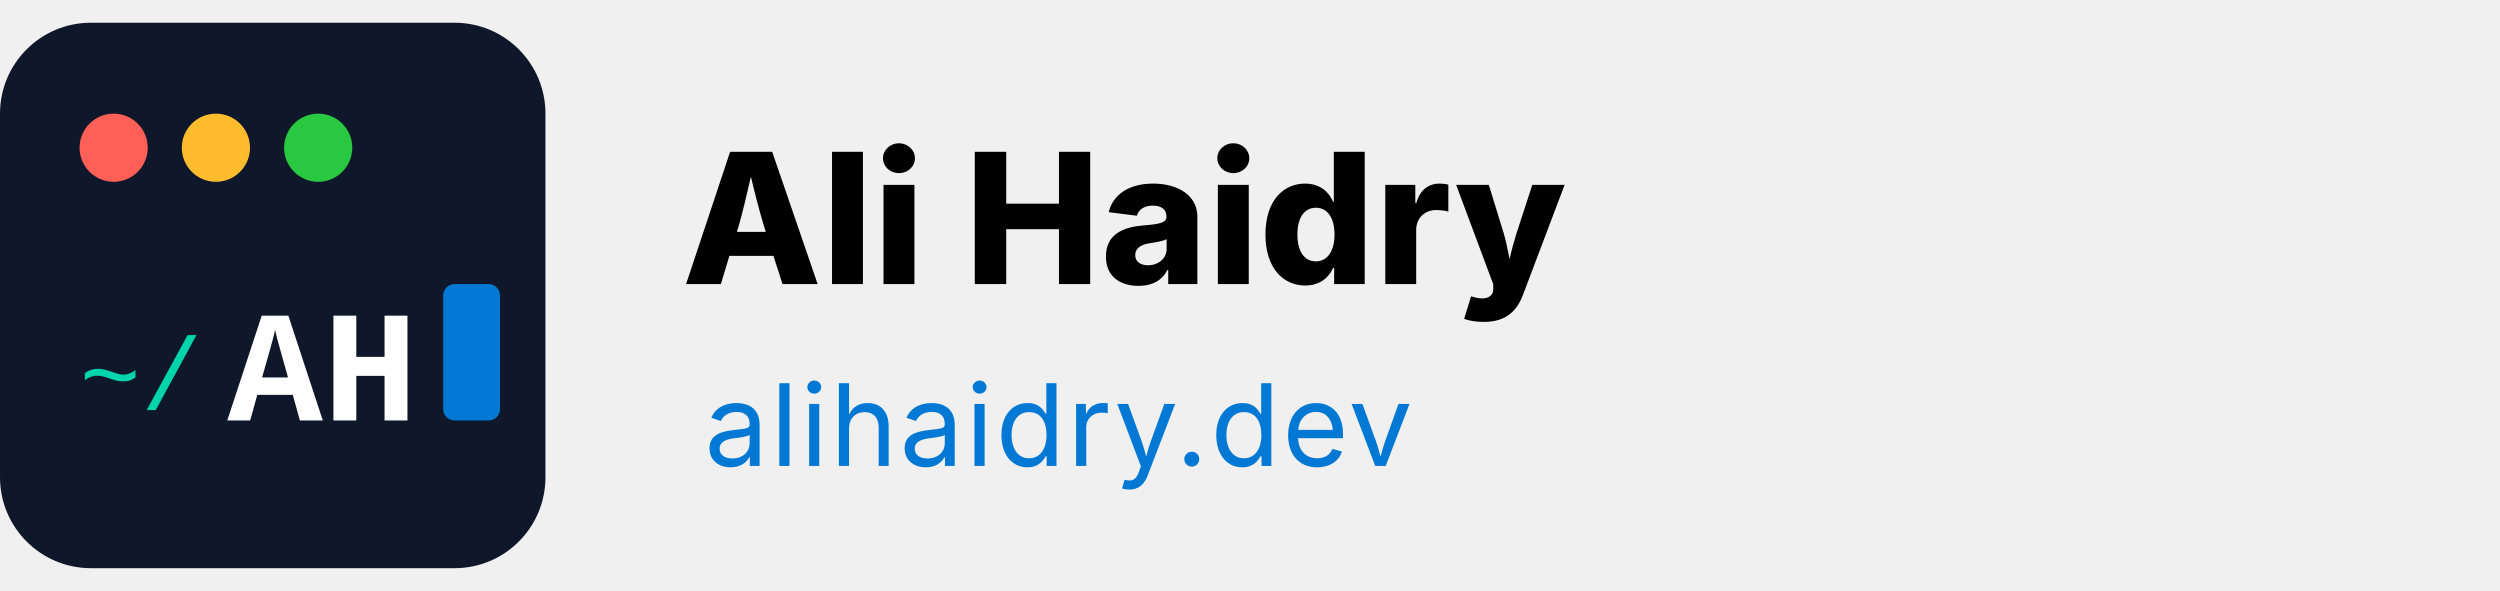
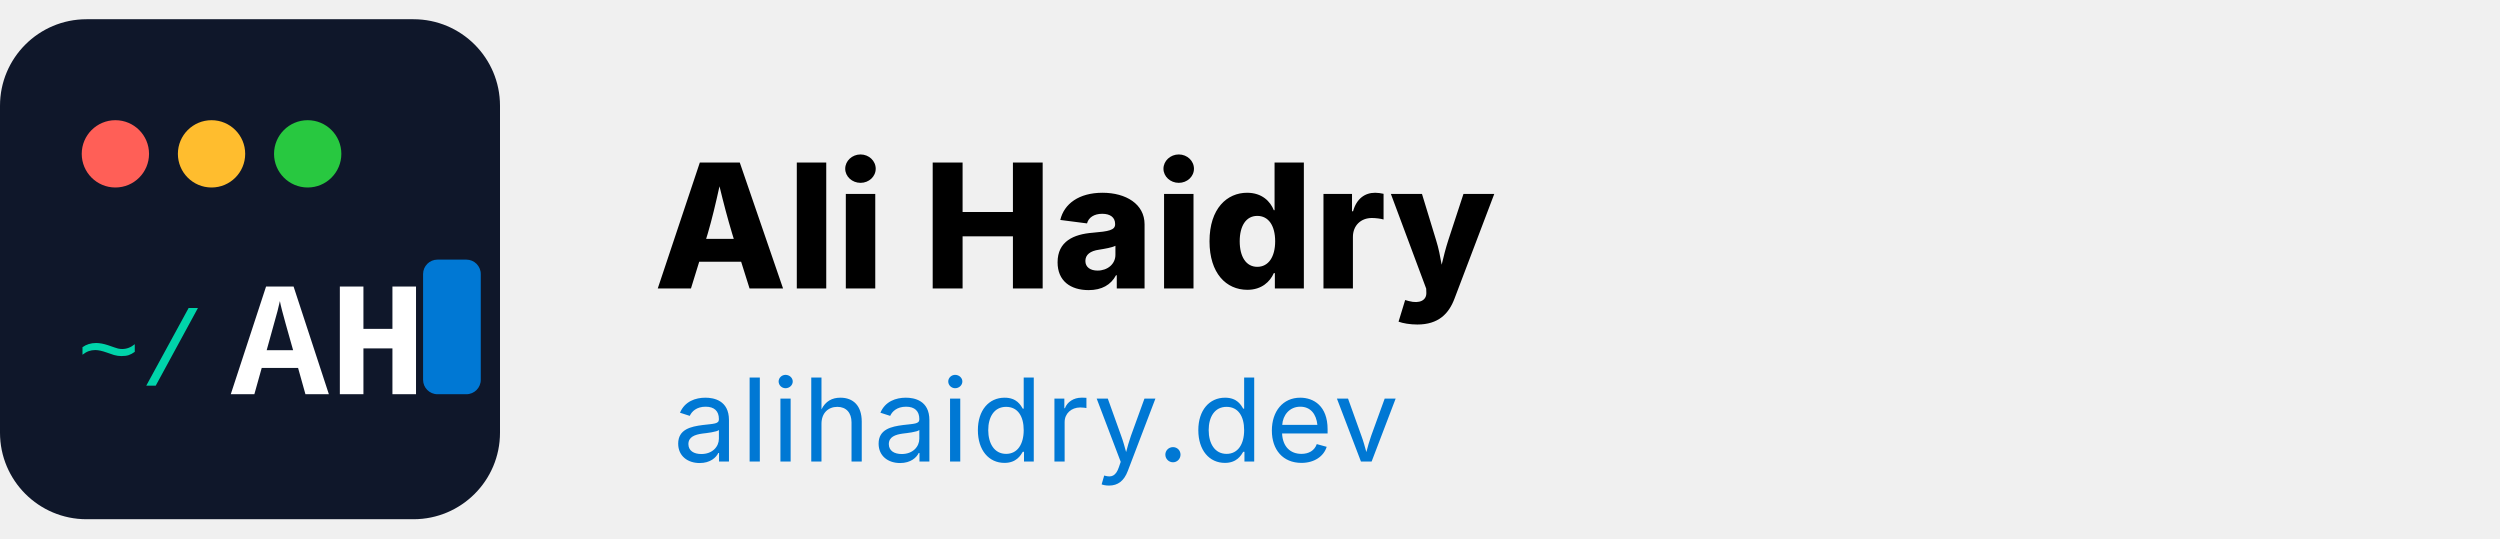
- <svg xmlns="http://www.w3.org/2000/svg" viewBox="0 0 220 52" width="220" height="52" role="img">
-   <rect x="0" y="2" width="48" height="48" rx="8" fill="#0f172a" />
-   <circle cx="10" cy="13" r="3" fill="#ff5f57" />
-   <circle cx="19" cy="13" r="3" fill="#ffbd2e" />
-   <circle cx="28" cy="13" r="3" fill="#28c840" />
-   <text x="7" y="36" font-family="'Courier New',Courier,monospace" font-size="9" fill="#00D4AA">~/</text>
-   <text x="20" y="37" font-family="'Courier New',Courier,monospace" font-size="14" font-weight="700" fill="#ffffff">AH</text>
-   <rect x="39" y="25" width="5" height="12" rx="1" fill="#0078D4" />
-   <text x="60" y="25" font-family="-apple-system,BlinkMacSystemFont,'Segoe UI',sans-serif" font-size="16" font-weight="800" fill="currentColor">Ali Haidry</text>
-   <text x="62" y="41" font-family="-apple-system,BlinkMacSystemFont,'Segoe UI',sans-serif" font-size="10" font-weight="400" fill="#0078D4" letter-spacing="0.2">alihaidry.dev</text>
+ <svg xmlns="http://www.w3.org/2000/svg" viewBox="0 0 260 56" width="260" height="56" role="img">
+   <rect x="0" y="2" width="52" height="52" rx="9" fill="#0f172a" />
+   <circle cx="12" cy="16" r="3.5" fill="#ff5f57" />
+   <circle cx="22" cy="16" r="3.5" fill="#ffbd2e" />
+   <circle cx="32" cy="16" r="3.5" fill="#28c840" />
+   <text x="8" y="40" font-family="'Courier New',Courier,monospace" font-size="11" fill="#00D4AA">~/</text>
+   <text x="24" y="41" font-family="'Courier New',Courier,monospace" font-size="17" font-weight="700" fill="#ffffff">AH</text>
+   <rect x="44" y="27" width="6" height="14" rx="1.5" fill="#0078D4" />
+   <text x="68" y="30" font-family="-apple-system,BlinkMacSystemFont,'Segoe UI',sans-serif" font-size="18" font-weight="800" fill="currentColor">Ali Haidry</text>
+   <text x="70" y="48" font-family="-apple-system,BlinkMacSystemFont,'Segoe UI',sans-serif" font-size="12" font-weight="400" fill="#0078D4" letter-spacing="0.3">alihaidry.dev</text>
</svg>
